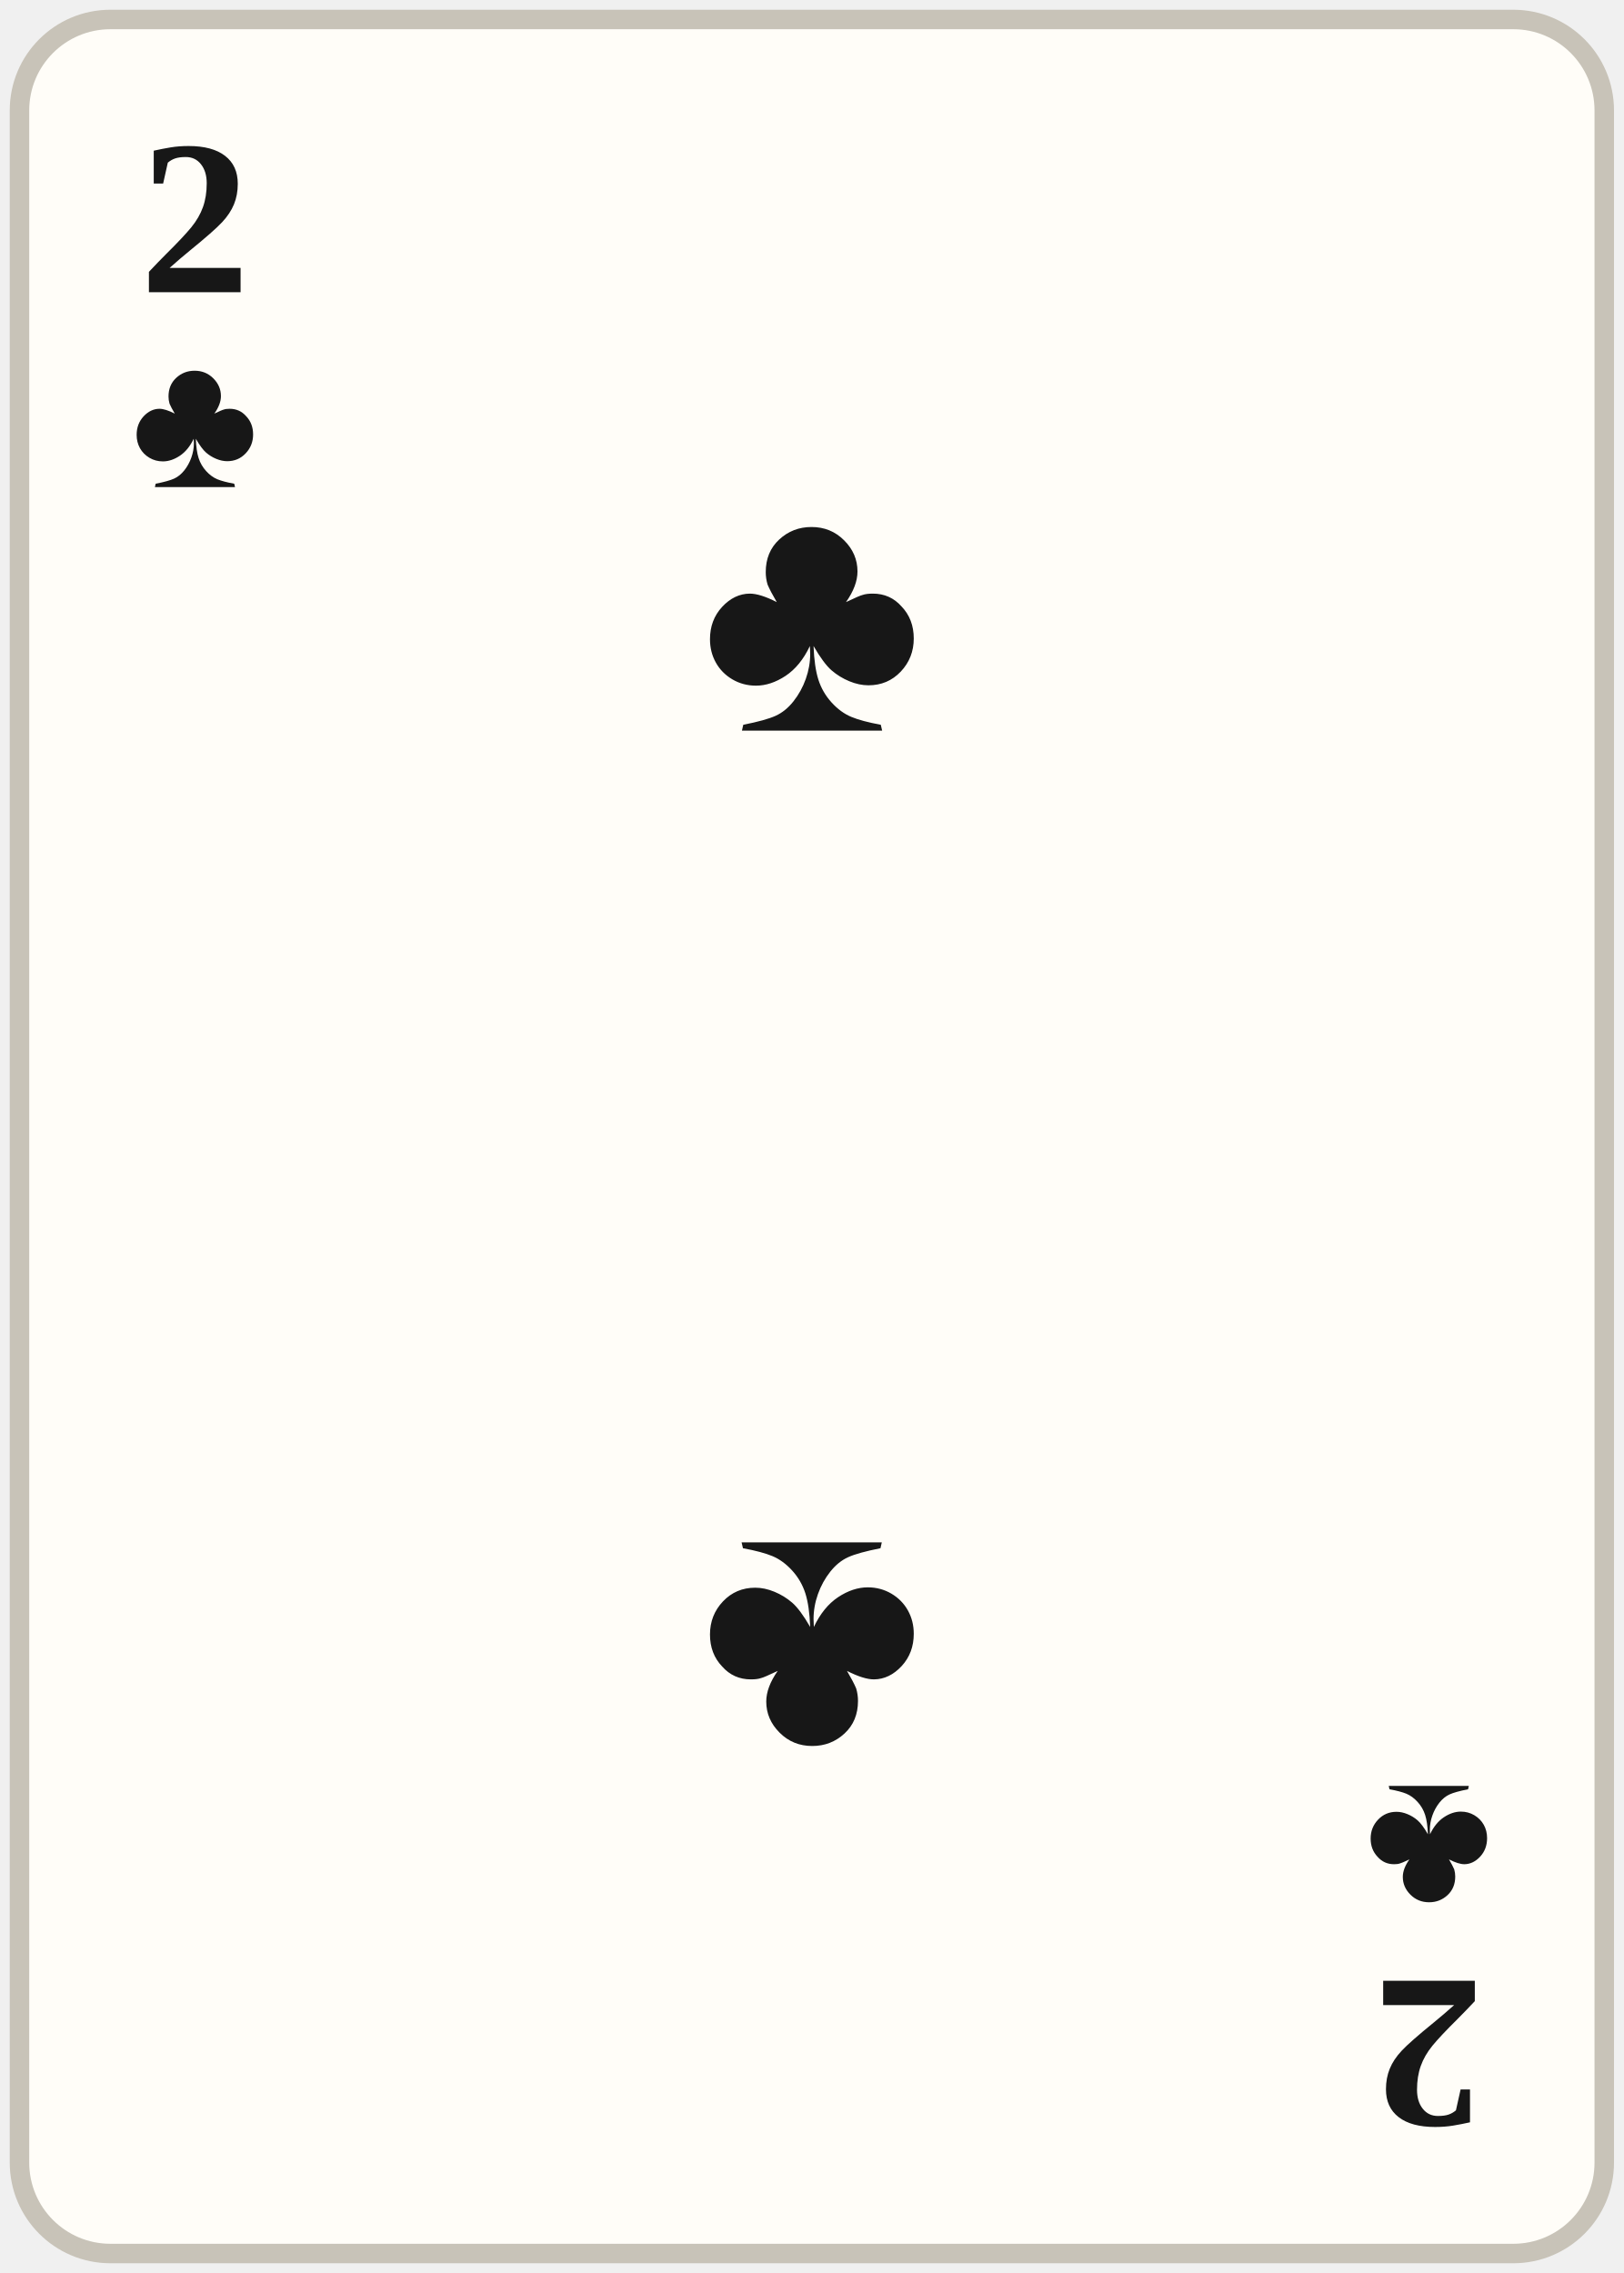
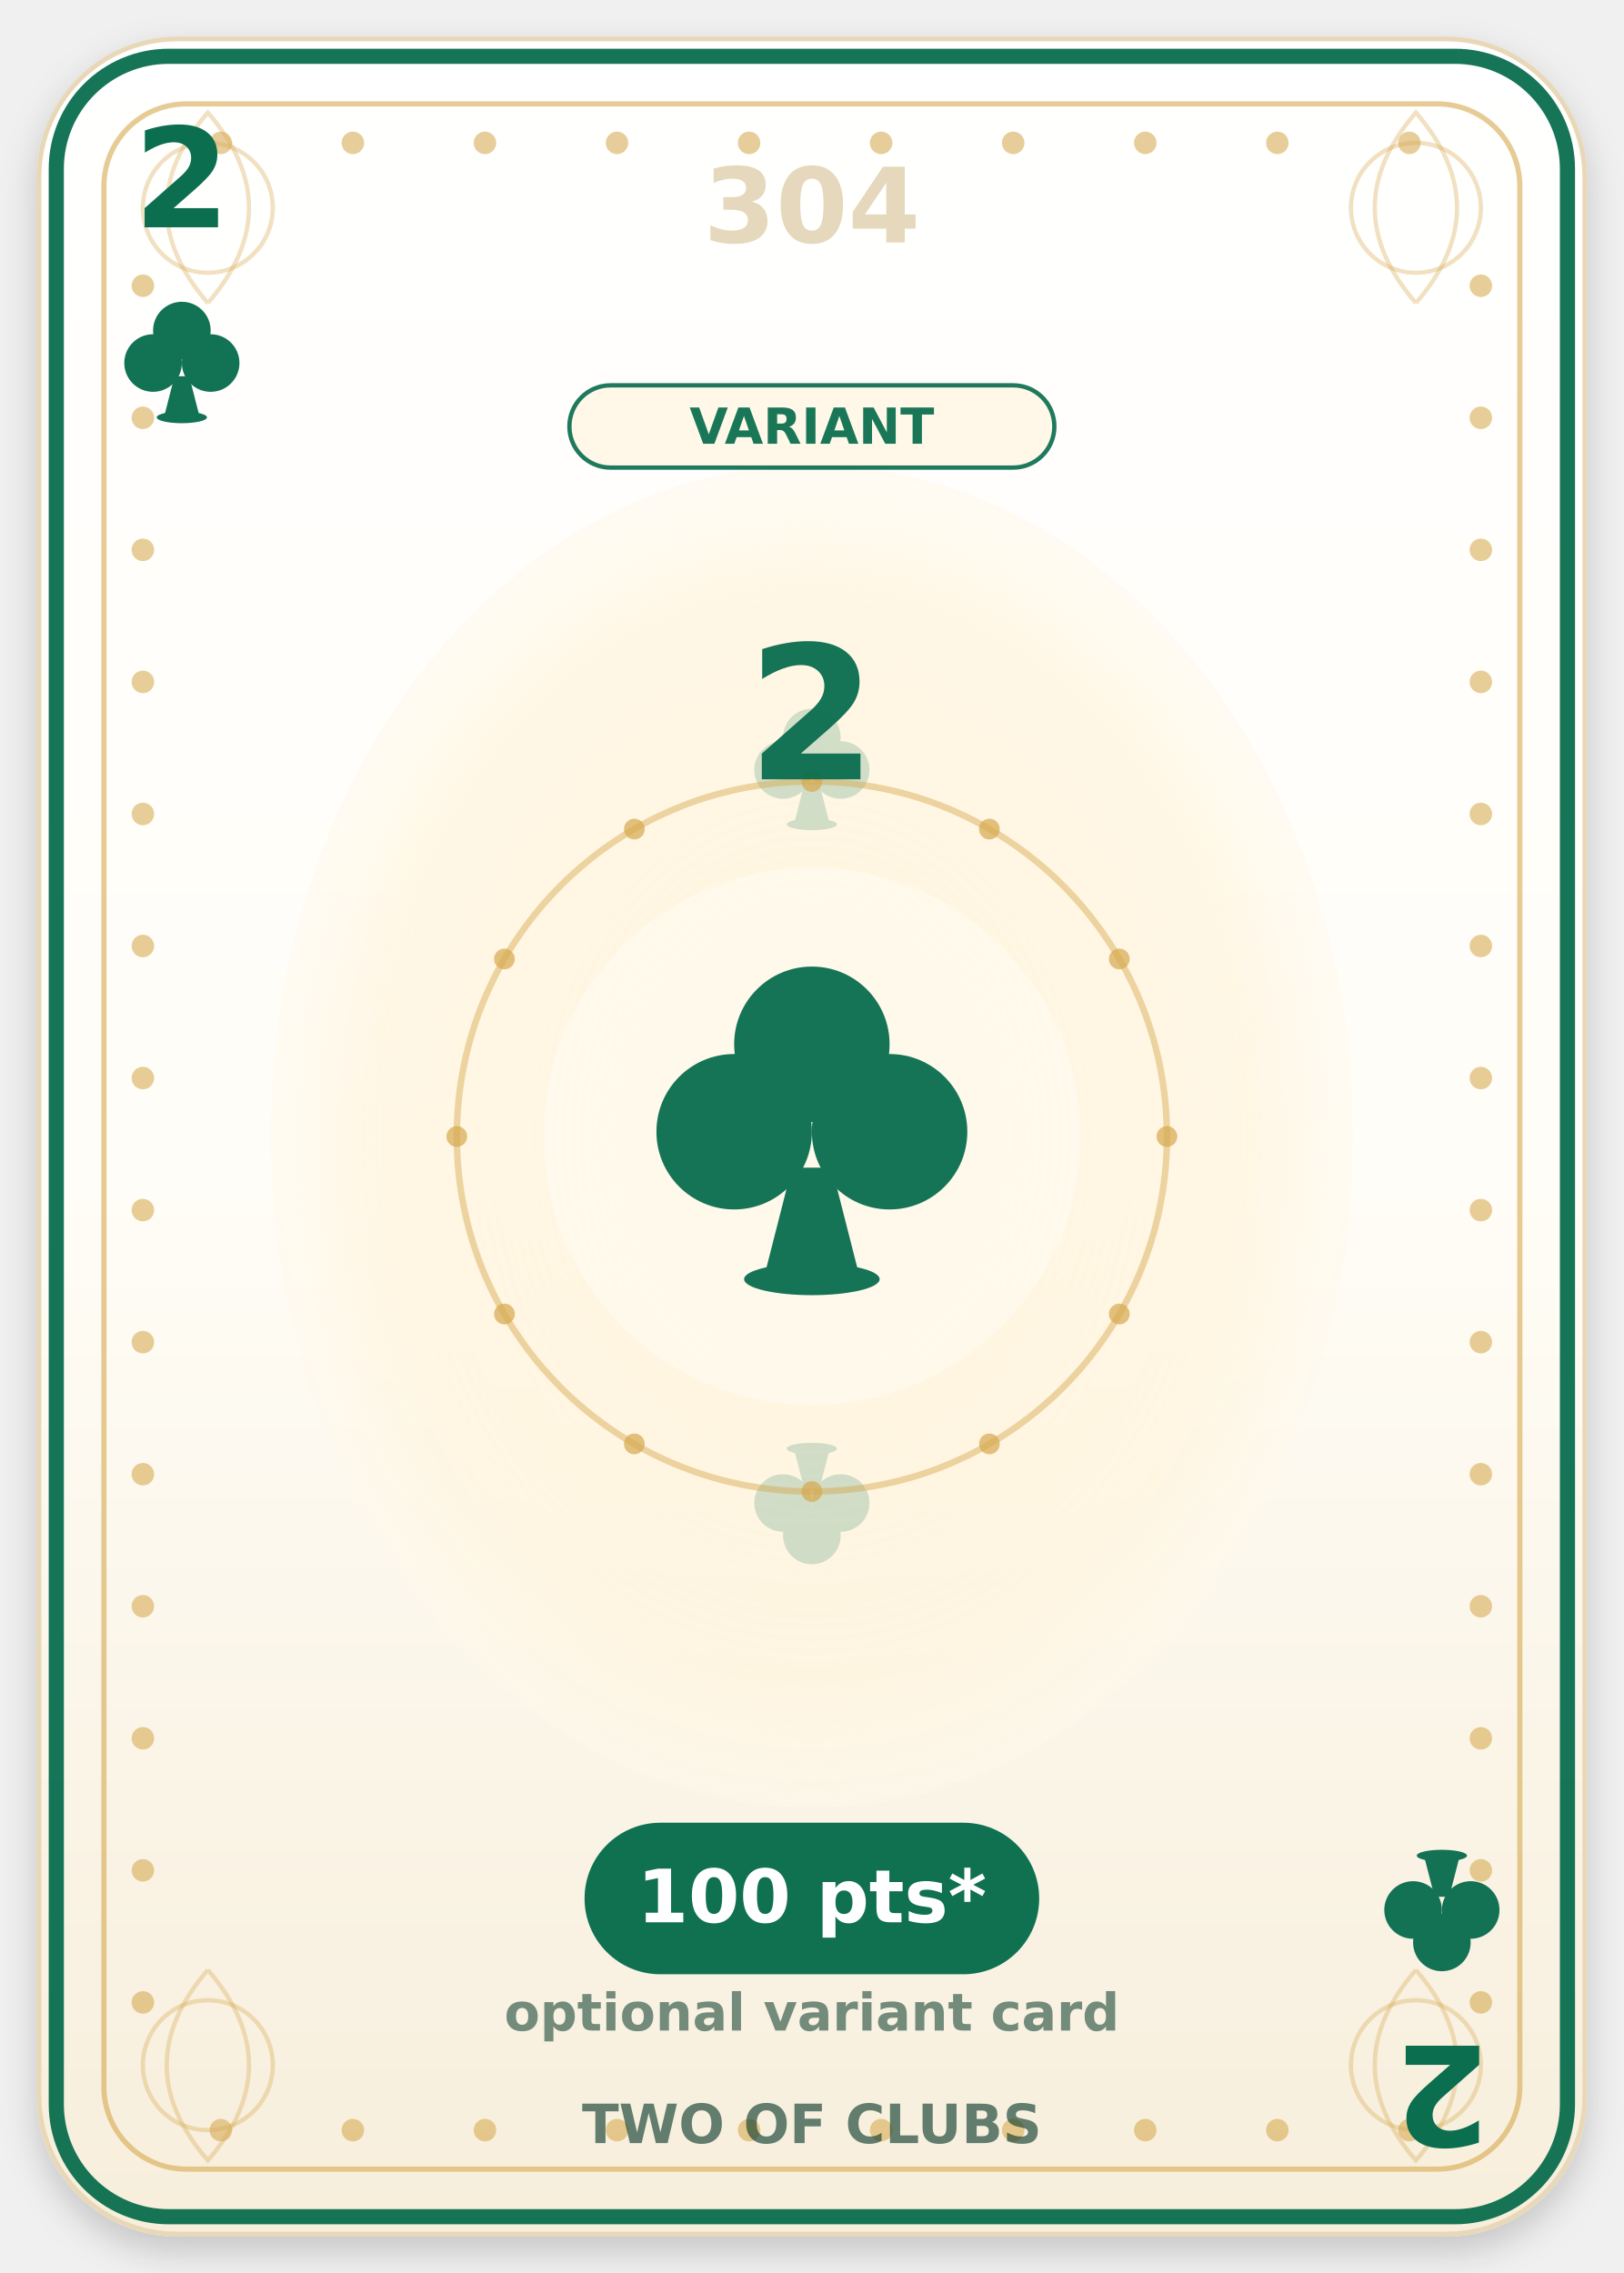
- <svg xmlns="http://www.w3.org/2000/svg" width="500" height="700" viewBox="0 0 500 700">
-   <rect x="6" y="6" width="488" height="688" rx="28" fill="#fffdf8" stroke="#c8c3b8" stroke-width="6" />
-   <g fill="#171717" text-anchor="middle" font-family="Georgia, 'Times New Roman', serif">
-     <text x="60" y="90" font-size="68" font-weight="700">2</text>
-     <text x="60" y="150" font-size="60">♣</text>
+ <svg xmlns="http://www.w3.org/2000/svg" width="750" height="1050" viewBox="0 0 750 1050">
+   <defs>
+     <linearGradient id="faceGrad" x1="0" x2="0" y1="0" y2="1">
+       <stop offset="0%" stop-color="#FFFFFF" />
+       <stop offset="52%" stop-color="#FFFDF7" />
+       <stop offset="100%" stop-color="#F7EEDB" />
+     </linearGradient>
+     <radialGradient id="softMedallion" cx="50%" cy="50%" r="65%">
+       <stop offset="0%" stop-color="#FFF5DF" stop-opacity="0.97" />
+       <stop offset="62%" stop-color="#FFF5DF" stop-opacity="0.78" />
+       <stop offset="100%" stop-color="#FFFFFF" stop-opacity="0" />
+     </radialGradient>
+     <filter id="shadow" x="-10%" y="-10%" width="120%" height="120%">
+       <feDropShadow dx="0" dy="7" stdDeviation="8" flood-color="#000000" flood-opacity="0.18" />
+     </filter>
+   </defs>
+   <g filter="url(#shadow)">
+     <rect x="18" y="18" width="714" height="1014" rx="64" ry="64" fill="url(#faceGrad)" stroke="#E8D8B8" stroke-width="2.2" />
  </g>
-   <g transform="rotate(180 250 350)" fill="#171717" text-anchor="middle" font-family="Georgia, 'Times New Roman', serif">
-     <text x="60" y="90" font-size="68" font-weight="700">2</text>
-     <text x="60" y="150" font-size="60">♣</text>
+   <ellipse cx="375.0" cy="525.0" rx="250" ry="310" fill="url(#softMedallion)" />
+   <rect x="26" y="26" width="698" height="998" rx="52" ry="52" fill="none" stroke="#0B6E4F" stroke-width="7" opacity="0.95" />
+   <rect x="48" y="48" width="654" height="954" rx="38" ry="38" fill="none" stroke="#D6A84F" stroke-width="2.4" opacity="0.6" />
+   <circle cx="102.0" cy="66.0" r="5.2" fill="#D6A84F" opacity="0.58" />
+   <circle cx="102.0" cy="984.0" r="5.2" fill="#D6A84F" opacity="0.58" />
+   <circle cx="163.0" cy="66.0" r="5.2" fill="#D6A84F" opacity="0.58" />
+   <circle cx="163.0" cy="984.0" r="5.2" fill="#D6A84F" opacity="0.58" />
+   <circle cx="224.0" cy="66.0" r="5.2" fill="#D6A84F" opacity="0.58" />
+   <circle cx="224.0" cy="984.0" r="5.2" fill="#D6A84F" opacity="0.58" />
+   <circle cx="285.0" cy="66.0" r="5.2" fill="#D6A84F" opacity="0.58" />
+   <circle cx="285.0" cy="984.0" r="5.2" fill="#D6A84F" opacity="0.58" />
+   <circle cx="346.0" cy="66.0" r="5.2" fill="#D6A84F" opacity="0.58" />
+   <circle cx="346.0" cy="984.0" r="5.2" fill="#D6A84F" opacity="0.58" />
+   <circle cx="407.0" cy="66.0" r="5.2" fill="#D6A84F" opacity="0.58" />
+   <circle cx="407.0" cy="984.0" r="5.2" fill="#D6A84F" opacity="0.58" />
+   <circle cx="468.0" cy="66.0" r="5.2" fill="#D6A84F" opacity="0.58" />
+   <circle cx="468.0" cy="984.0" r="5.2" fill="#D6A84F" opacity="0.58" />
+   <circle cx="529.0" cy="66.0" r="5.2" fill="#D6A84F" opacity="0.58" />
+   <circle cx="529.0" cy="984.0" r="5.2" fill="#D6A84F" opacity="0.58" />
+   <circle cx="590.0" cy="66.0" r="5.2" fill="#D6A84F" opacity="0.58" />
+   <circle cx="590.0" cy="984.0" r="5.2" fill="#D6A84F" opacity="0.58" />
+   <circle cx="651.0" cy="66.0" r="5.2" fill="#D6A84F" opacity="0.58" />
+   <circle cx="651.0" cy="984.0" r="5.2" fill="#D6A84F" opacity="0.58" />
+   <circle cx="66.0" cy="132.0" r="5.2" fill="#D6A84F" opacity="0.58" />
+   <circle cx="684.0" cy="132.0" r="5.2" fill="#D6A84F" opacity="0.58" />
+   <circle cx="66.0" cy="193.0" r="5.2" fill="#D6A84F" opacity="0.58" />
+   <circle cx="684.0" cy="193.0" r="5.2" fill="#D6A84F" opacity="0.58" />
+   <circle cx="66.0" cy="254.0" r="5.2" fill="#D6A84F" opacity="0.58" />
+   <circle cx="684.0" cy="254.0" r="5.2" fill="#D6A84F" opacity="0.58" />
+   <circle cx="66.0" cy="315.0" r="5.2" fill="#D6A84F" opacity="0.58" />
+   <circle cx="684.0" cy="315.0" r="5.2" fill="#D6A84F" opacity="0.58" />
+   <circle cx="66.0" cy="376.0" r="5.2" fill="#D6A84F" opacity="0.58" />
+   <circle cx="684.0" cy="376.0" r="5.2" fill="#D6A84F" opacity="0.58" />
+   <circle cx="66.0" cy="437.0" r="5.2" fill="#D6A84F" opacity="0.58" />
+   <circle cx="684.0" cy="437.0" r="5.2" fill="#D6A84F" opacity="0.58" />
+   <circle cx="66.0" cy="498.0" r="5.2" fill="#D6A84F" opacity="0.58" />
+   <circle cx="684.0" cy="498.0" r="5.2" fill="#D6A84F" opacity="0.58" />
+   <circle cx="66.0" cy="559.0" r="5.2" fill="#D6A84F" opacity="0.58" />
+   <circle cx="684.0" cy="559.0" r="5.2" fill="#D6A84F" opacity="0.58" />
+   <circle cx="66.0" cy="620.0" r="5.2" fill="#D6A84F" opacity="0.58" />
+   <circle cx="684.0" cy="620.0" r="5.2" fill="#D6A84F" opacity="0.58" />
+   <circle cx="66.0" cy="681.0" r="5.2" fill="#D6A84F" opacity="0.58" />
+   <circle cx="684.0" cy="681.0" r="5.2" fill="#D6A84F" opacity="0.58" />
+   <circle cx="66.0" cy="742.0" r="5.2" fill="#D6A84F" opacity="0.58" />
+   <circle cx="684.0" cy="742.0" r="5.2" fill="#D6A84F" opacity="0.58" />
+   <circle cx="66.0" cy="803.0" r="5.2" fill="#D6A84F" opacity="0.58" />
+   <circle cx="684.0" cy="803.0" r="5.2" fill="#D6A84F" opacity="0.58" />
+   <circle cx="66.0" cy="864.0" r="5.2" fill="#D6A84F" opacity="0.58" />
+   <circle cx="684.0" cy="864.0" r="5.2" fill="#D6A84F" opacity="0.58" />
+   <circle cx="66.0" cy="925.0" r="5.2" fill="#D6A84F" opacity="0.58" />
+   <circle cx="684.0" cy="925.0" r="5.2" fill="#D6A84F" opacity="0.58" />
+   <circle cx="654.0" cy="954.0" r="30" fill="none" stroke="#D6A84F" stroke-width="2" opacity="0.34" />
+   <path d="M 654.0 910.0 Q 616.0 954.0 654.0 998.0 Q 692.0 954.0 654.0 910.0" fill="none" stroke="#D6A84F" stroke-width="2" opacity="0.34" />
+   <circle cx="654.0" cy="96.0" r="30" fill="none" stroke="#D6A84F" stroke-width="2" opacity="0.34" />
+   <path d="M 654.0 140.0 Q 616.0 96.0 654.0 52.0 Q 692.0 96.0 654.0 140.0" fill="none" stroke="#D6A84F" stroke-width="2" opacity="0.34" />
+   <circle cx="96.0" cy="954.0" r="30" fill="none" stroke="#D6A84F" stroke-width="2" opacity="0.34" />
+   <path d="M 96.0 910.0 Q 134.0 954.0 96.0 998.0 Q 58.0 954.0 96.0 910.0" fill="none" stroke="#D6A84F" stroke-width="2" opacity="0.34" />
+   <circle cx="96.0" cy="96.0" r="30" fill="none" stroke="#D6A84F" stroke-width="2" opacity="0.34" />
+   <path d="M 96.0 140.0 Q 134.0 96.0 96.0 52.0 Q 58.0 96.0 96.0 140.0" fill="none" stroke="#D6A84F" stroke-width="2" opacity="0.34" />
+   <g transform="rotate(0 84 123)">
+     <text x="84" y="105" font-family="DejaVu Sans, Arial, sans-serif" font-size="64" font-weight="900" text-anchor="middle" fill="#0B6E4F">2</text>
+     <g opacity="0.970">
+       <circle cx="84.0" cy="152.7" r="13.3" fill="#0B6E4F" />
+       <circle cx="70.7" cy="167.7" r="13.3" fill="#0B6E4F" />
+       <circle cx="97.3" cy="167.7" r="13.3" fill="#0B6E4F" />
+       <path d="M 80.6 173.8 L 87.4 173.8 L 92.2 192.5 L 75.8 192.5 Z" fill="#0B6E4F" />
+       <ellipse cx="84.0" cy="192.8" rx="11.6" ry="2.7" fill="#0B6E4F" />
+     </g>
  </g>
-   <text x="250" y="225" fill="#171717" text-anchor="middle" font-family="Georgia, 'Times New Roman', serif" font-size="105">♣</text>
-   <text x="250" y="545" transform="rotate(180 250 510)" fill="#171717" text-anchor="middle" font-family="Georgia, 'Times New Roman', serif" font-size="105">♣</text>
+   <g transform="rotate(180 666 927)">
+     <text x="666" y="909" font-family="DejaVu Sans, Arial, sans-serif" font-size="64" font-weight="900" text-anchor="middle" fill="#0B6E4F">2</text>
+     <g opacity="0.970">
+       <circle cx="666.0" cy="956.7" r="13.3" fill="#0B6E4F" />
+       <circle cx="652.7" cy="971.7" r="13.3" fill="#0B6E4F" />
+       <circle cx="679.3" cy="971.7" r="13.3" fill="#0B6E4F" />
+       <path d="M 662.6 977.8 L 669.4 977.8 L 674.2 996.5 L 657.8 996.5 Z" fill="#0B6E4F" />
+       <ellipse cx="666.0" cy="996.8" rx="11.6" ry="2.7" fill="#0B6E4F" />
+     </g>
+   </g>
+   <text x="375.0" y="112" font-family="DejaVu Sans, Arial, sans-serif" font-size="48" font-weight="900" text-anchor="middle" fill="#B58E43" opacity="0.35">304</text>
+   <rect x="263.0" y="178" width="224" height="38" rx="19" ry="19" fill="#FFF7E6" stroke="#0B6E4F" stroke-width="2" opacity="0.92" />
+   <text x="375.0" y="205" font-family="DejaVu Sans, Arial, sans-serif" font-size="23" font-weight="800" text-anchor="middle" fill="#0B6E4F" opacity="0.94">VARIANT</text>
+   <g opacity="0.190">
+     <circle cx="375.0" cy="340.7" r="13.3" fill="#0B6E4F" />
+     <circle cx="361.7" cy="355.7" r="13.3" fill="#0B6E4F" />
+     <circle cx="388.3" cy="355.7" r="13.3" fill="#0B6E4F" />
+     <path d="M 371.6 361.8 L 378.4 361.8 L 383.2 380.5 L 366.8 380.5 Z" fill="#0B6E4F" />
+     <ellipse cx="375.0" cy="380.8" rx="11.6" ry="2.7" fill="#0B6E4F" />
+   </g>
+   <g transform="rotate(180 375.0 695)" opacity="0.190">
+     <circle cx="375.0" cy="680.7" r="13.3" fill="#0B6E4F" />
+     <circle cx="361.7" cy="695.7" r="13.3" fill="#0B6E4F" />
+     <circle cx="388.3" cy="695.7" r="13.3" fill="#0B6E4F" />
+     <path d="M 371.6 701.8 L 378.4 701.8 L 383.2 720.5 L 366.8 720.5 Z" fill="#0B6E4F" />
+     <ellipse cx="375.0" cy="720.8" rx="11.6" ry="2.7" fill="#0B6E4F" />
+   </g>
+   <circle cx="375.0" cy="525.0" r="164" fill="none" stroke="#D6A84F" stroke-width="3" opacity="0.46" />
+   <circle cx="375.0" cy="525.0" r="124" fill="#FFFFFF" opacity="0.36" />
+   <circle cx="539.0" cy="525.0" r="4.8" fill="#D6A84F" opacity="0.70" />
+   <circle cx="517.0" cy="607.0" r="4.8" fill="#D6A84F" opacity="0.70" />
+   <circle cx="457.0" cy="667.0" r="4.8" fill="#D6A84F" opacity="0.70" />
+   <circle cx="375.0" cy="689.0" r="4.8" fill="#D6A84F" opacity="0.70" />
+   <circle cx="293.0" cy="667.0" r="4.8" fill="#D6A84F" opacity="0.70" />
+   <circle cx="233.0" cy="607.0" r="4.8" fill="#D6A84F" opacity="0.70" />
+   <circle cx="211.0" cy="525.0" r="4.8" fill="#D6A84F" opacity="0.70" />
+   <circle cx="233.0" cy="443.0" r="4.8" fill="#D6A84F" opacity="0.70" />
+   <circle cx="293.0" cy="383.0" r="4.8" fill="#D6A84F" opacity="0.70" />
+   <circle cx="375.0" cy="361.0" r="4.8" fill="#D6A84F" opacity="0.70" />
+   <circle cx="457.0" cy="383.0" r="4.8" fill="#D6A84F" opacity="0.70" />
+   <circle cx="517.0" cy="443.0" r="4.8" fill="#D6A84F" opacity="0.70" />
+   <g opacity="0.960">
+     <circle cx="375.0" cy="482.4" r="35.9" fill="#0B6E4F" />
+     <circle cx="339.1" cy="522.8" r="35.9" fill="#0B6E4F" />
+     <circle cx="410.9" cy="522.8" r="35.9" fill="#0B6E4F" />
+     <path d="M 365.8 539.4 L 384.2 539.4 L 397.1 590.0 L 352.9 590.0 Z" fill="#0B6E4F" />
+     <ellipse cx="375.0" cy="590.9" rx="31.3" ry="7.4" fill="#0B6E4F" />
+   </g>
+   <text x="375.0" y="360" font-family="DejaVu Sans, Arial, sans-serif" font-size="86" font-weight="900" text-anchor="middle" fill="#0B6E4F" opacity="0.96">2</text>
+   <rect x="270.0" y="842" width="210" height="70" rx="35" ry="35" fill="#0B6E4F" opacity="0.98" />
+   <text x="375.0" y="888" font-family="DejaVu Sans, Arial, sans-serif" font-size="34" font-weight="800" text-anchor="middle" fill="#FFFFFF">100 pts*</text>
+   <text x="375.0" y="938" font-family="DejaVu Sans, Arial, sans-serif" font-size="24" font-weight="600" text-anchor="middle" fill="#063728" opacity="0.55">optional variant card</text>
+   <text x="375.0" y="990" font-family="DejaVu Sans, Arial, sans-serif" font-size="25" font-weight="700" text-anchor="middle" fill="#063728" opacity="0.62">TWO OF CLUBS</text>
</svg>
